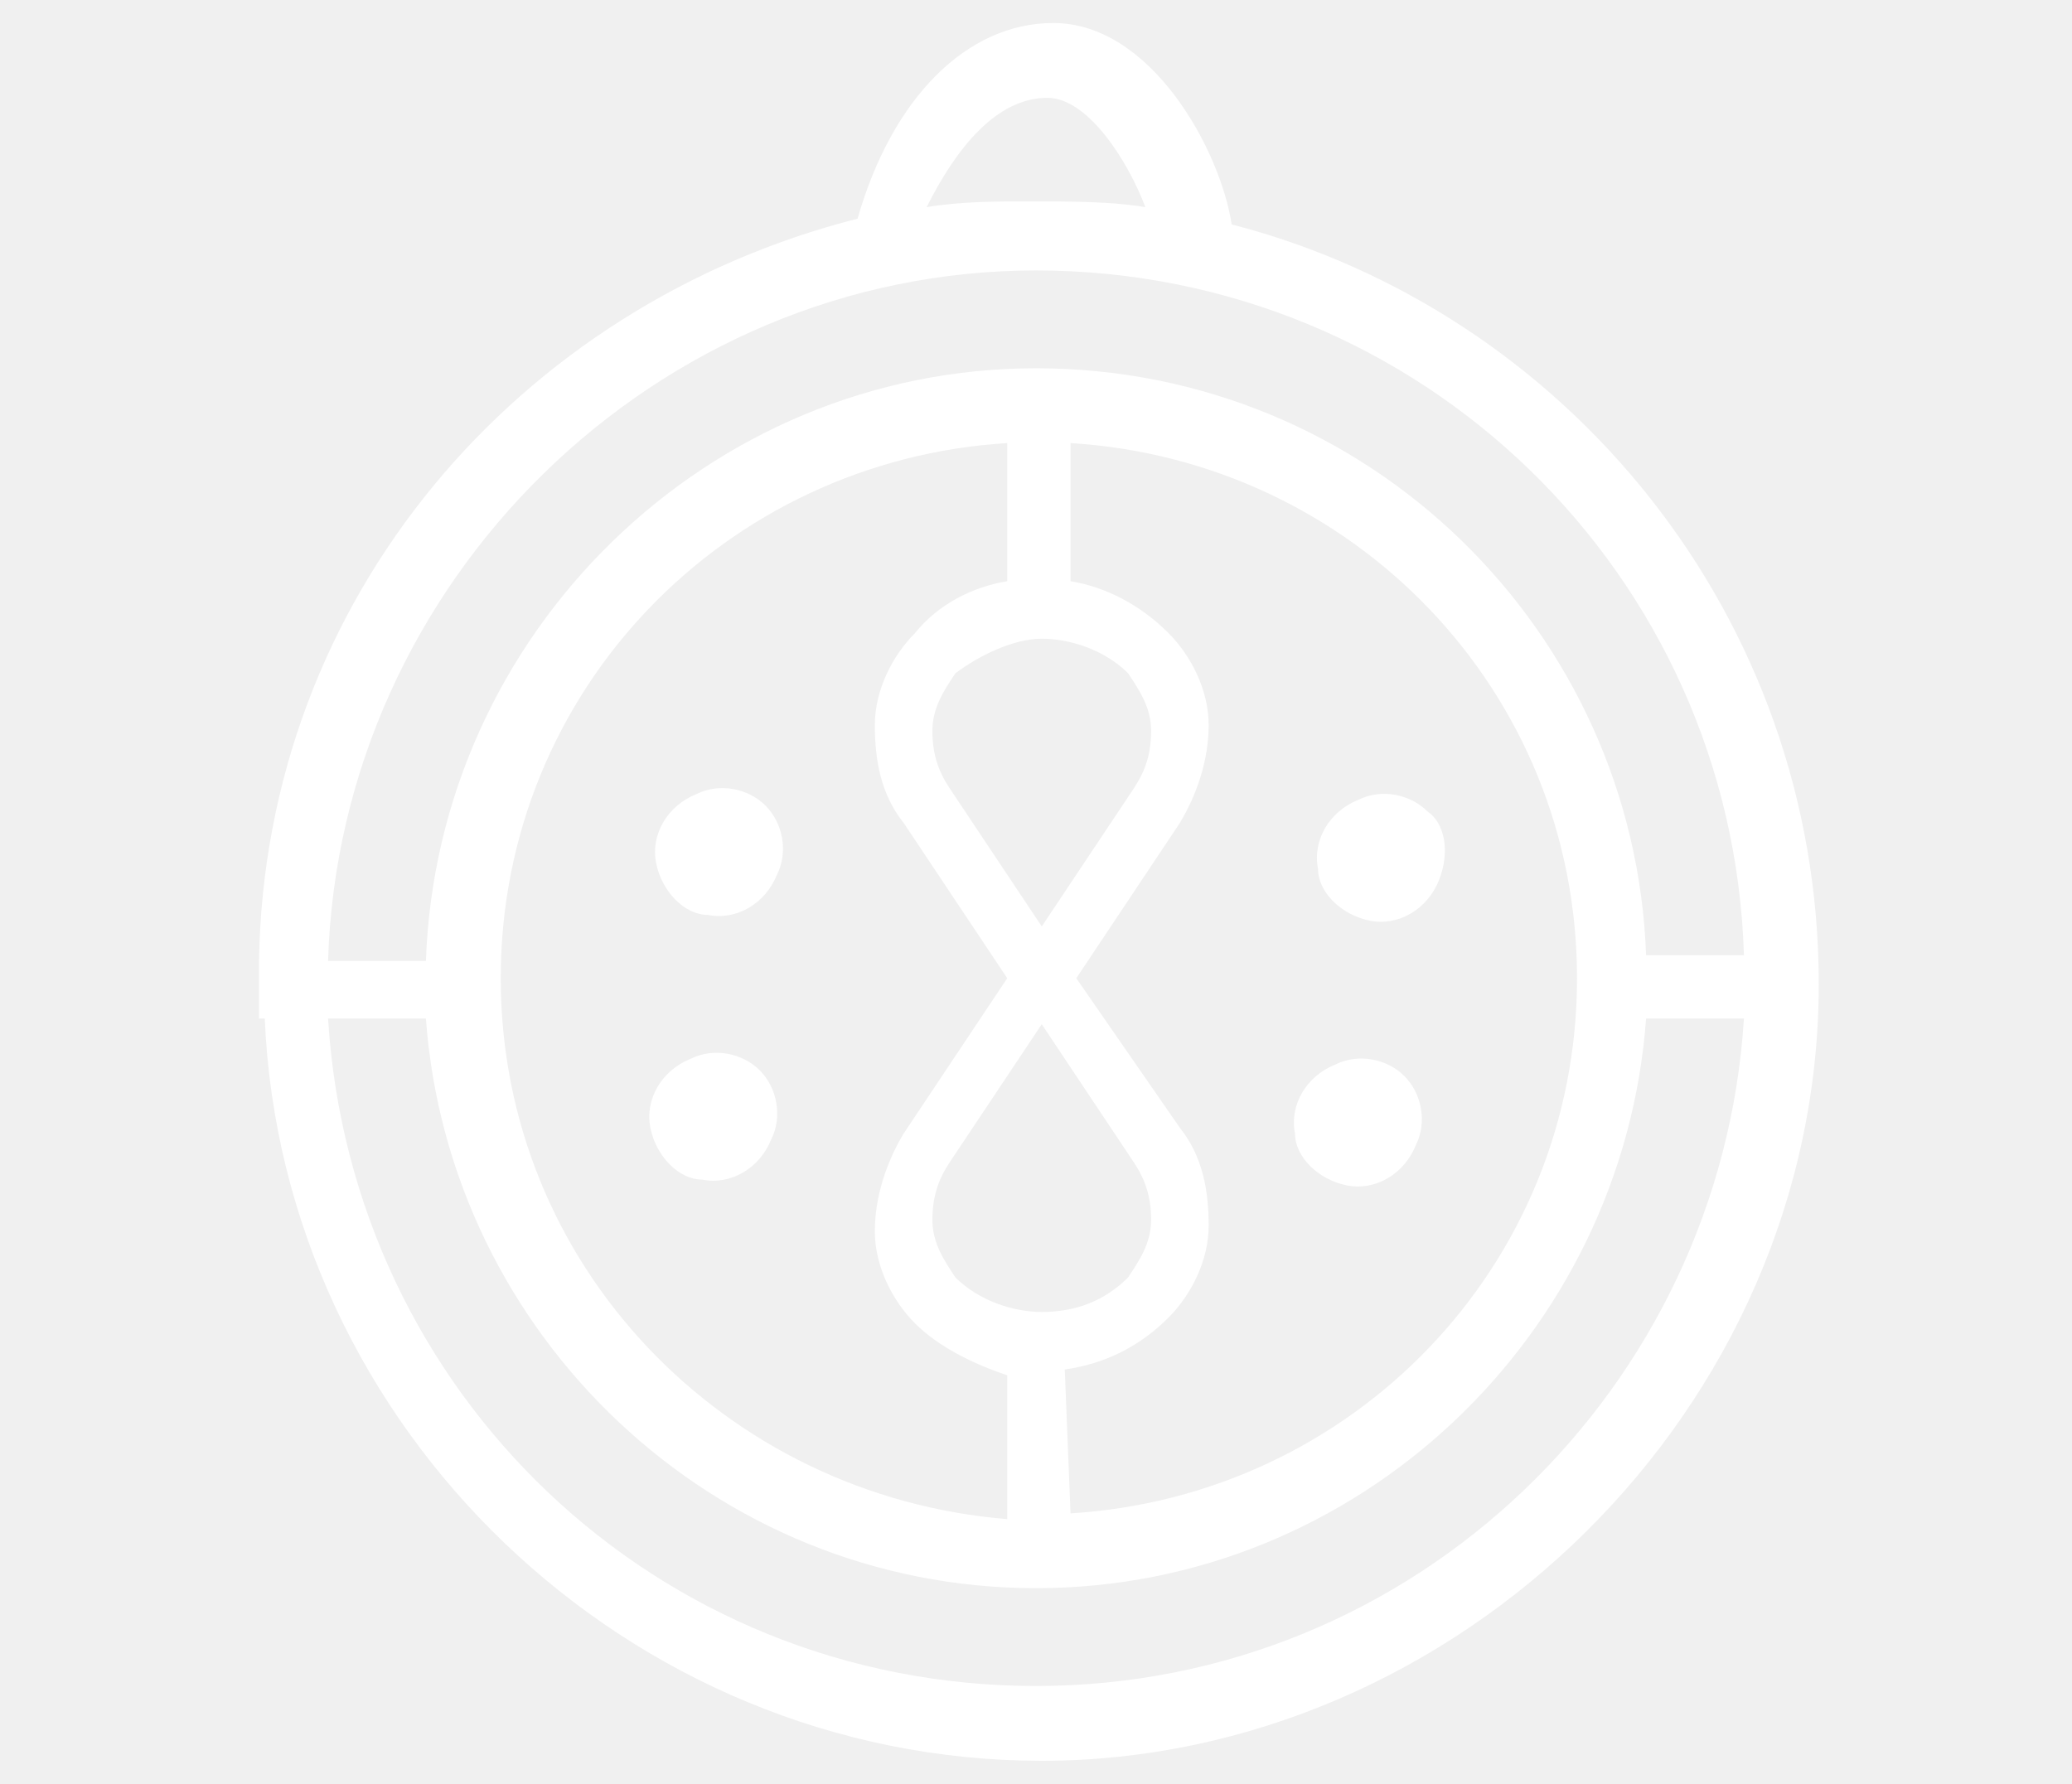
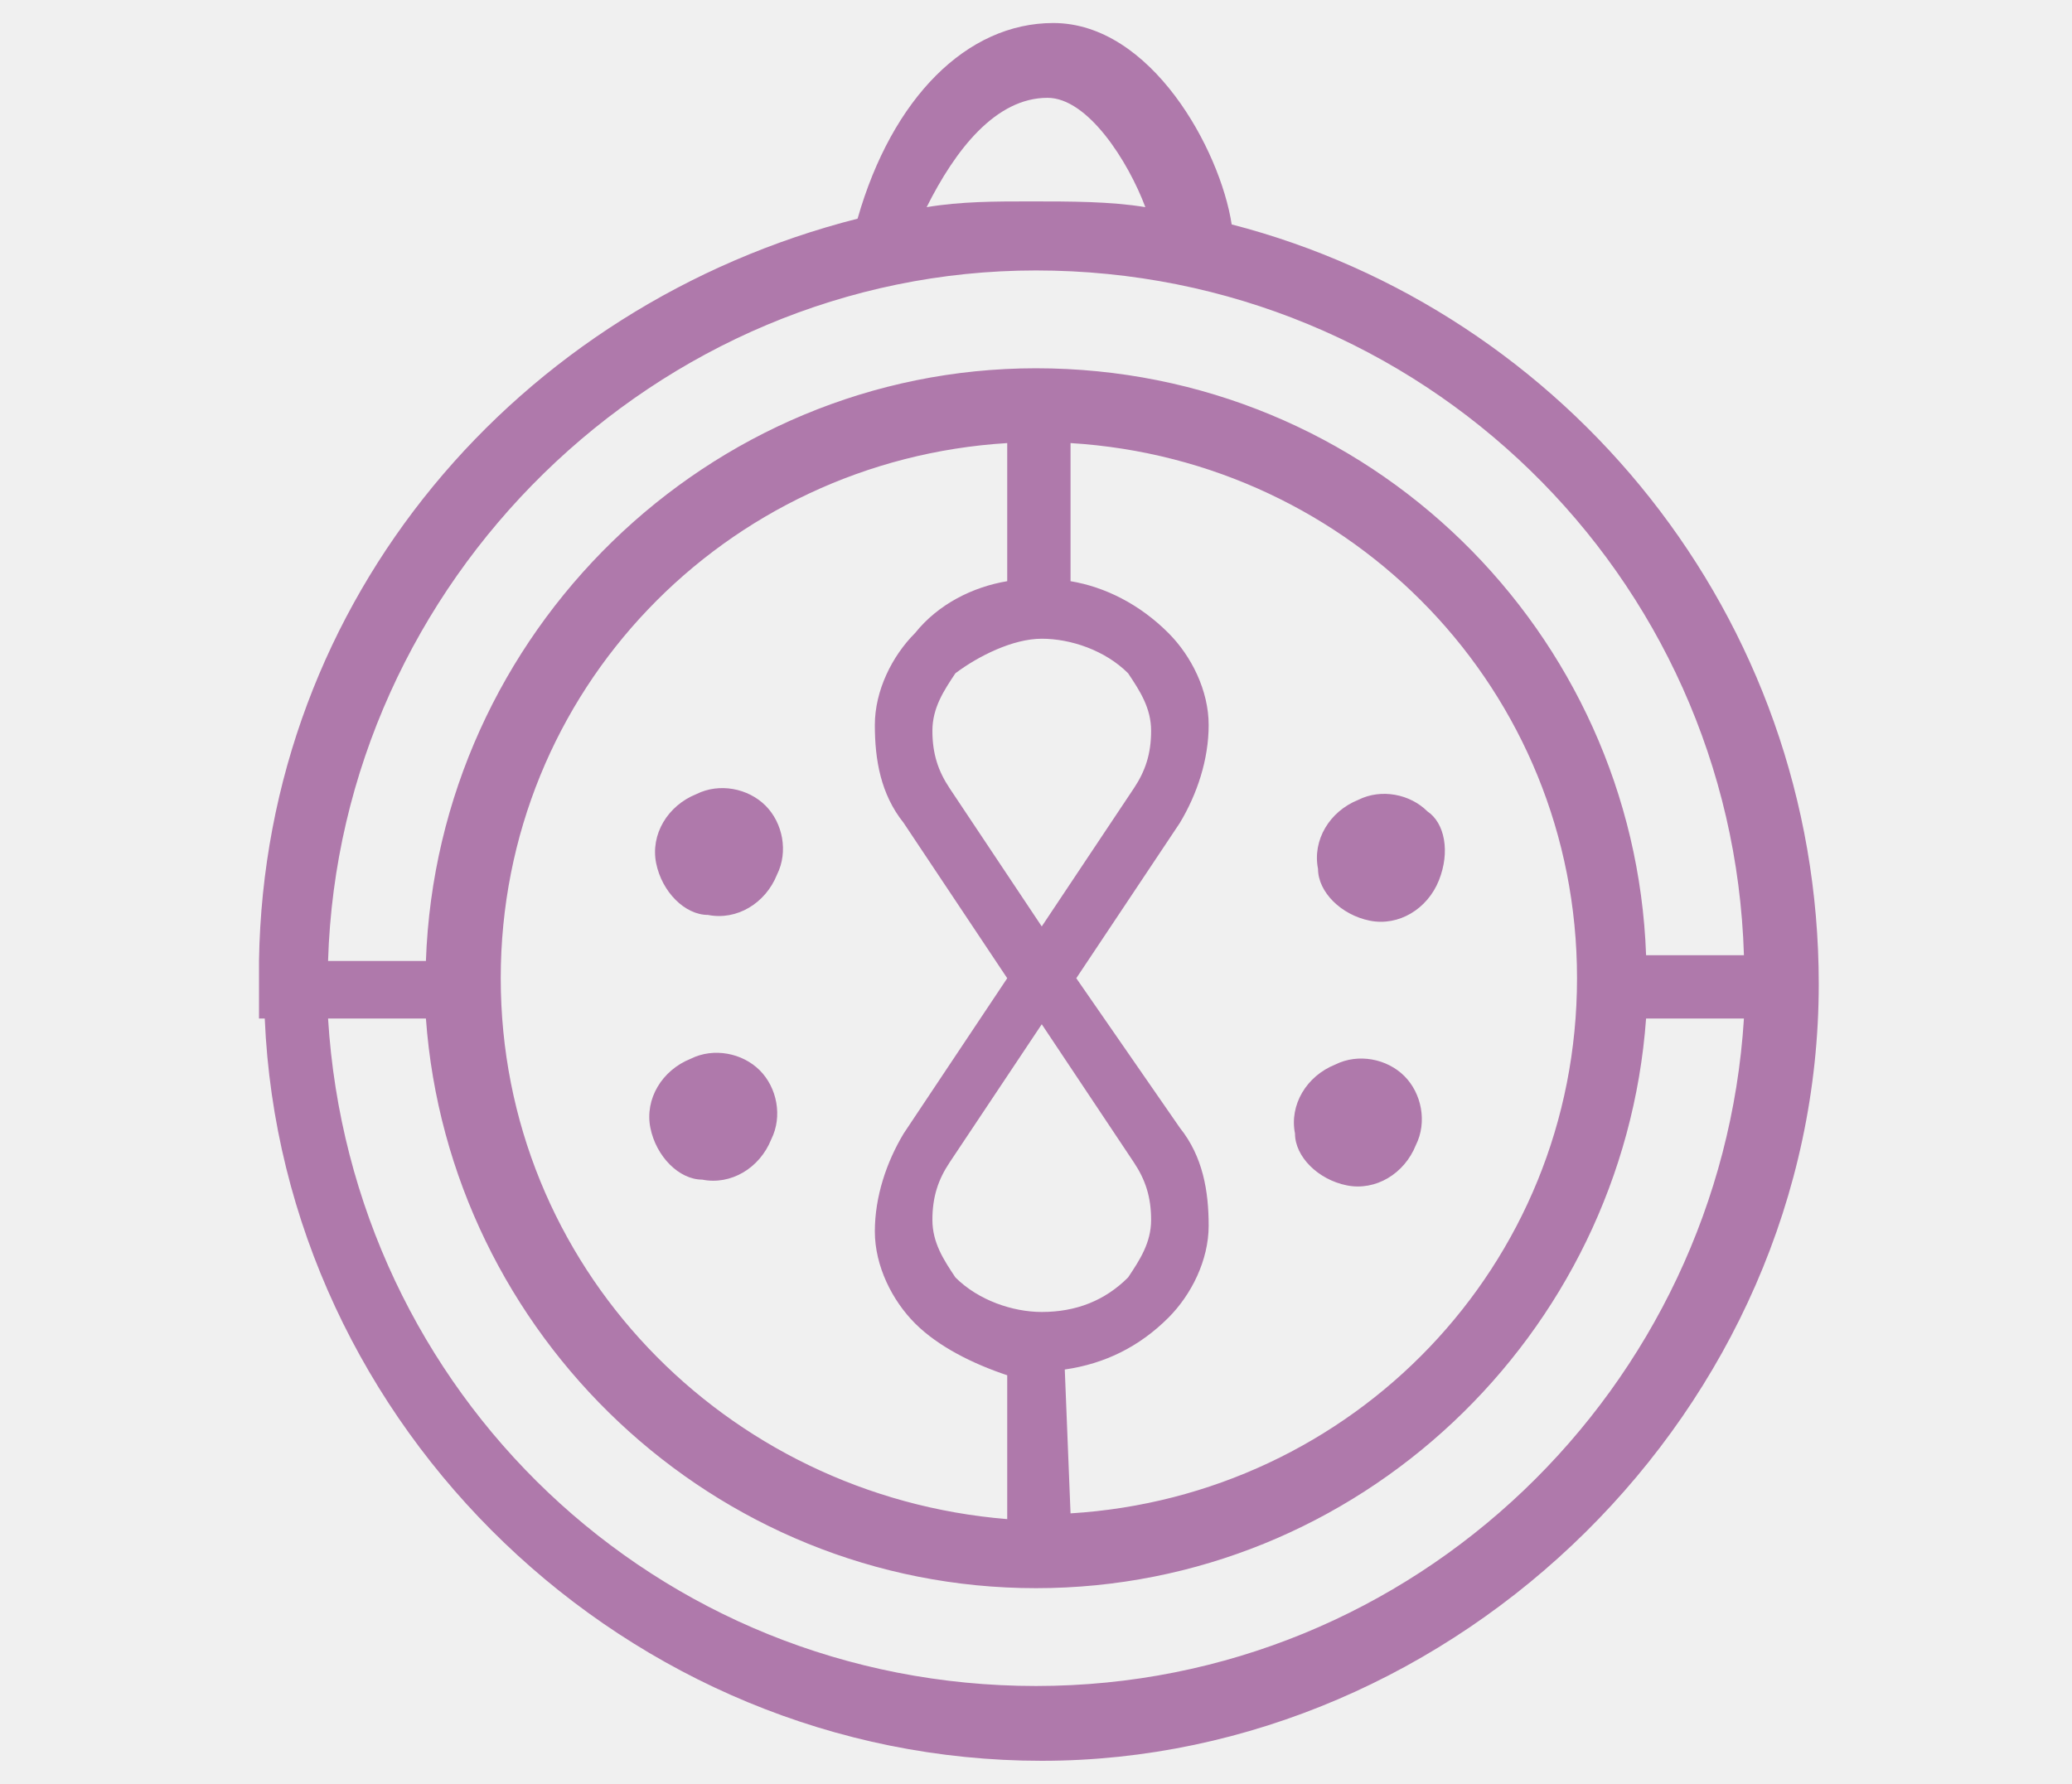
<svg xmlns="http://www.w3.org/2000/svg" version="1.1" id="Layer_2" x="0px" y="0px" viewBox="0 0 36 31" style="enable-background:new 0 0 36 31;" xml:space="preserve">
  <style type="text/css">
- 	.st0{fill-rule:evenodd;clip-rule:evenodd;fill:#FFFFFF;}
+ 	.st0{fill-rule:evenodd;clip-rule:evenodd;fill:rgb(175, 121, 171);}
</style>
-   <path class="st0" d="M21.4,3.9c-0.2-1.3-1.4-3.5-3.1-3.5c-1.5,0-2.8,1.3-3.4,3.4C9,5.3,4.6,10.4,4.5,16.7h0v1h0.1  c0.3,7.1,6.3,12.9,13.5,12.9c7.2,0,13.5-6.1,13.5-13.5C31.6,10.7,27.2,5.4,21.4,3.9L21.4,3.9z M18.2,1.7c0.7,0,1.4,1.1,1.7,1.9  c-0.6-0.1-1.3-0.1-2-0.1c-0.6,0-1.2,0-1.8,0.1C16.6,2.6,17.3,1.7,18.2,1.7z M18,4.7c6.7,0,12.1,5.3,12.3,11.9h-1.7  C28.4,11,23.8,6.4,18,6.4C12.3,6.4,7.6,11,7.4,16.7H5.7C5.9,10.1,11.4,4.7,18,4.7L18,4.7z M17.5,10.1c-0.6,0.1-1.2,0.4-1.6,0.9  c-0.4,0.4-0.7,1-0.7,1.6c0,0.6,0.1,1.2,0.5,1.7l1.8,2.7l-1.8,2.7c-0.3,0.5-0.5,1.1-0.5,1.7c0,0.6,0.3,1.2,0.7,1.6  c0.4,0.4,1,0.7,1.6,0.9v2.5C12.6,26,8.7,22,8.7,17c0-5,3.9-9,8.8-9.3L17.5,10.1L17.5,10.1z M18.5,23.8c0.7-0.1,1.3-0.4,1.8-0.9  c0.4-0.4,0.7-1,0.7-1.6c0-0.6-0.1-1.2-0.5-1.7L18.7,17l1.8-2.7c0.3-0.5,0.5-1.1,0.5-1.7c0-0.6-0.3-1.2-0.7-1.6  c-0.5-0.5-1.1-0.8-1.7-0.9V7.7c4.9,0.3,8.8,4.3,8.8,9.3c0,5-3.9,9-8.8,9.3L18.5,23.8L18.5,23.8z M18,29.3c-6.6,0-11.9-5.1-12.3-11.6  h1.7c0.4,5.5,5,9.9,10.6,9.9c5.6,0,10.2-4.4,10.6-9.9h1.7C29.9,24.1,24.6,29.3,18,29.3L18,29.3z M18.1,11.1L18.1,11.1  c0.5,0,1.1,0.2,1.5,0.6c0.2,0.3,0.4,0.6,0.4,1c0,0.4-0.1,0.7-0.3,1l-1.6,2.4l-1.6-2.4v0c-0.2-0.3-0.3-0.6-0.3-1c0-0.4,0.2-0.7,0.4-1  C17,11.4,17.6,11.1,18.1,11.1L18.1,11.1z M18.1,22.8L18.1,22.8c-0.5,0-1.1-0.2-1.5-0.6c-0.2-0.3-0.4-0.6-0.4-1c0-0.4,0.1-0.7,0.3-1  l1.6-2.4l1.6,2.4v0c0.2,0.3,0.3,0.6,0.3,1c0,0.4-0.2,0.7-0.4,1C19.2,22.6,18.7,22.8,18.1,22.8L18.1,22.8z M12,18.4  c-0.5,0.2-0.8,0.7-0.7,1.2c0.1,0.5,0.5,0.9,0.9,0.9c0.5,0.1,1-0.2,1.2-0.7c0.2-0.4,0.1-0.9-0.2-1.2C12.9,18.3,12.4,18.2,12,18.4  L12,18.4z M25,15.3c-0.2,0.5-0.7,0.8-1.2,0.7h0c-0.5-0.1-0.9-0.5-0.9-0.9c-0.1-0.5,0.2-1,0.7-1.2c0.4-0.2,0.9-0.1,1.2,0.2  C25.1,14.3,25.2,14.8,25,15.3z M11.4,15c0.1,0.5,0.5,0.9,0.9,0.9c0.5,0.1,1-0.2,1.2-0.7c0.2-0.4,0.1-0.9-0.2-1.2  c-0.3-0.3-0.8-0.4-1.2-0.2C11.6,14,11.3,14.5,11.4,15L11.4,15z M23.2,18.5c0.4-0.2,0.9-0.1,1.2,0.2h0c0.3,0.3,0.4,0.8,0.2,1.2  c-0.2,0.5-0.7,0.8-1.2,0.7c-0.5-0.1-0.9-0.5-0.9-0.9C22.4,19.2,22.7,18.7,23.2,18.5z" />
+   <path class="st0" fill="rgb(150, 135, 197)" fill-opacity="1" d="M21.4,3.9c-0.2-1.3-1.4-3.5-3.1-3.5c-1.5,0-2.8,1.3-3.4,3.4C9,5.3,4.6,10.4,4.5,16.7h0v1h0.1  c0.3,7.1,6.3,12.9,13.5,12.9c7.2,0,13.5-6.1,13.5-13.5C31.6,10.7,27.2,5.4,21.4,3.9L21.4,3.9z M18.2,1.7c0.7,0,1.4,1.1,1.7,1.9  c-0.6-0.1-1.3-0.1-2-0.1c-0.6,0-1.2,0-1.8,0.1C16.6,2.6,17.3,1.7,18.2,1.7z M18,4.7c6.7,0,12.1,5.3,12.3,11.9h-1.7  C28.4,11,23.8,6.4,18,6.4C12.3,6.4,7.6,11,7.4,16.7H5.7C5.9,10.1,11.4,4.7,18,4.7L18,4.7z M17.5,10.1c-0.6,0.1-1.2,0.4-1.6,0.9  c-0.4,0.4-0.7,1-0.7,1.6c0,0.6,0.1,1.2,0.5,1.7l1.8,2.7l-1.8,2.7c-0.3,0.5-0.5,1.1-0.5,1.7c0,0.6,0.3,1.2,0.7,1.6  c0.4,0.4,1,0.7,1.6,0.9v2.5C12.6,26,8.7,22,8.7,17c0-5,3.9-9,8.8-9.3L17.5,10.1L17.5,10.1z M18.5,23.8c0.7-0.1,1.3-0.4,1.8-0.9  c0.4-0.4,0.7-1,0.7-1.6c0-0.6-0.1-1.2-0.5-1.7L18.7,17l1.8-2.7c0.3-0.5,0.5-1.1,0.5-1.7c0-0.6-0.3-1.2-0.7-1.6  c-0.5-0.5-1.1-0.8-1.7-0.9V7.7c4.9,0.3,8.8,4.3,8.8,9.3c0,5-3.9,9-8.8,9.3L18.5,23.8L18.5,23.8z M18,29.3c-6.6,0-11.9-5.1-12.3-11.6  h1.7c0.4,5.5,5,9.9,10.6,9.9c5.6,0,10.2-4.4,10.6-9.9h1.7C29.9,24.1,24.6,29.3,18,29.3L18,29.3z M18.1,11.1L18.1,11.1  c0.5,0,1.1,0.2,1.5,0.6c0.2,0.3,0.4,0.6,0.4,1c0,0.4-0.1,0.7-0.3,1l-1.6,2.4l-1.6-2.4v0c-0.2-0.3-0.3-0.6-0.3-1c0-0.4,0.2-0.7,0.4-1  C17,11.4,17.6,11.1,18.1,11.1L18.1,11.1z M18.1,22.8L18.1,22.8c-0.5,0-1.1-0.2-1.5-0.6c-0.2-0.3-0.4-0.6-0.4-1c0-0.4,0.1-0.7,0.3-1  l1.6-2.4l1.6,2.4v0c0.2,0.3,0.3,0.6,0.3,1c0,0.4-0.2,0.7-0.4,1C19.2,22.6,18.7,22.8,18.1,22.8L18.1,22.8z M12,18.4  c-0.5,0.2-0.8,0.7-0.7,1.2c0.1,0.5,0.5,0.9,0.9,0.9c0.5,0.1,1-0.2,1.2-0.7c0.2-0.4,0.1-0.9-0.2-1.2C12.9,18.3,12.4,18.2,12,18.4  L12,18.4z M25,15.3c-0.2,0.5-0.7,0.8-1.2,0.7h0c-0.5-0.1-0.9-0.5-0.9-0.9c-0.1-0.5,0.2-1,0.7-1.2c0.4-0.2,0.9-0.1,1.2,0.2  C25.1,14.3,25.2,14.8,25,15.3z M11.4,15c0.1,0.5,0.5,0.9,0.9,0.9c0.5,0.1,1-0.2,1.2-0.7c0.2-0.4,0.1-0.9-0.2-1.2  c-0.3-0.3-0.8-0.4-1.2-0.2C11.6,14,11.3,14.5,11.4,15L11.4,15z M23.2,18.5c0.4-0.2,0.9-0.1,1.2,0.2h0c0.3,0.3,0.4,0.8,0.2,1.2  c-0.2,0.5-0.7,0.8-1.2,0.7c-0.5-0.1-0.9-0.5-0.9-0.9C22.4,19.2,22.7,18.7,23.2,18.5z" />
</svg>
